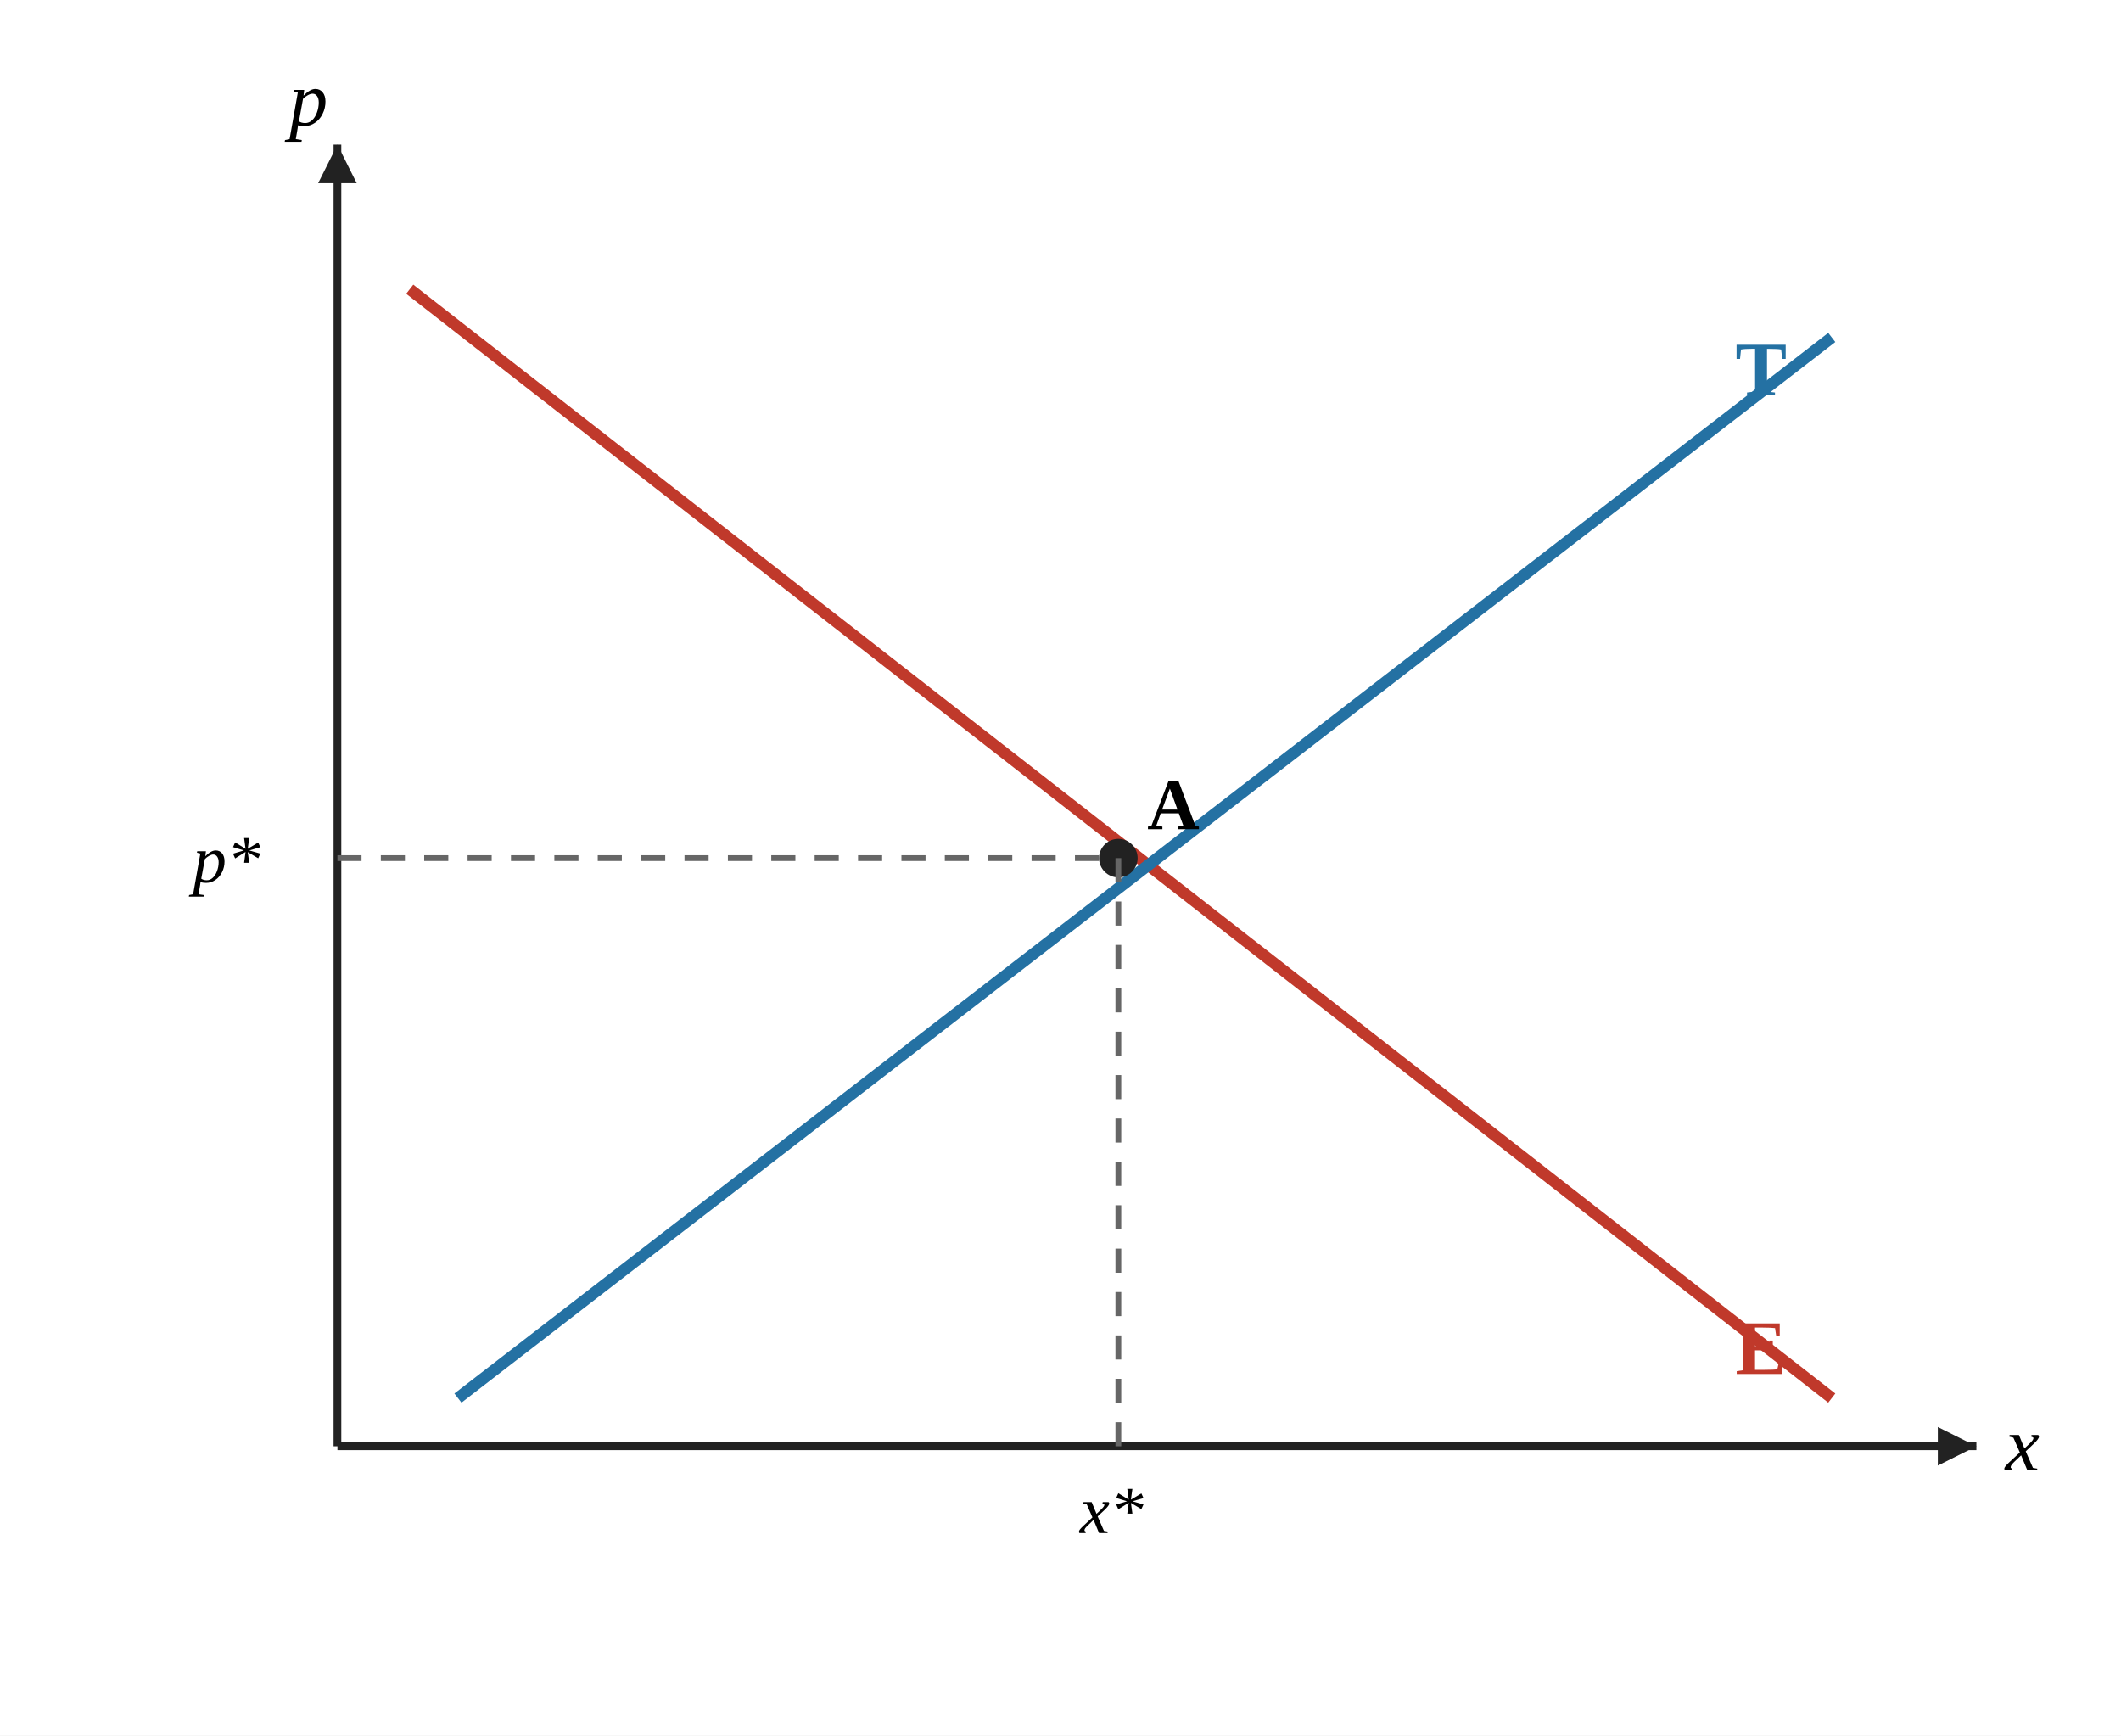
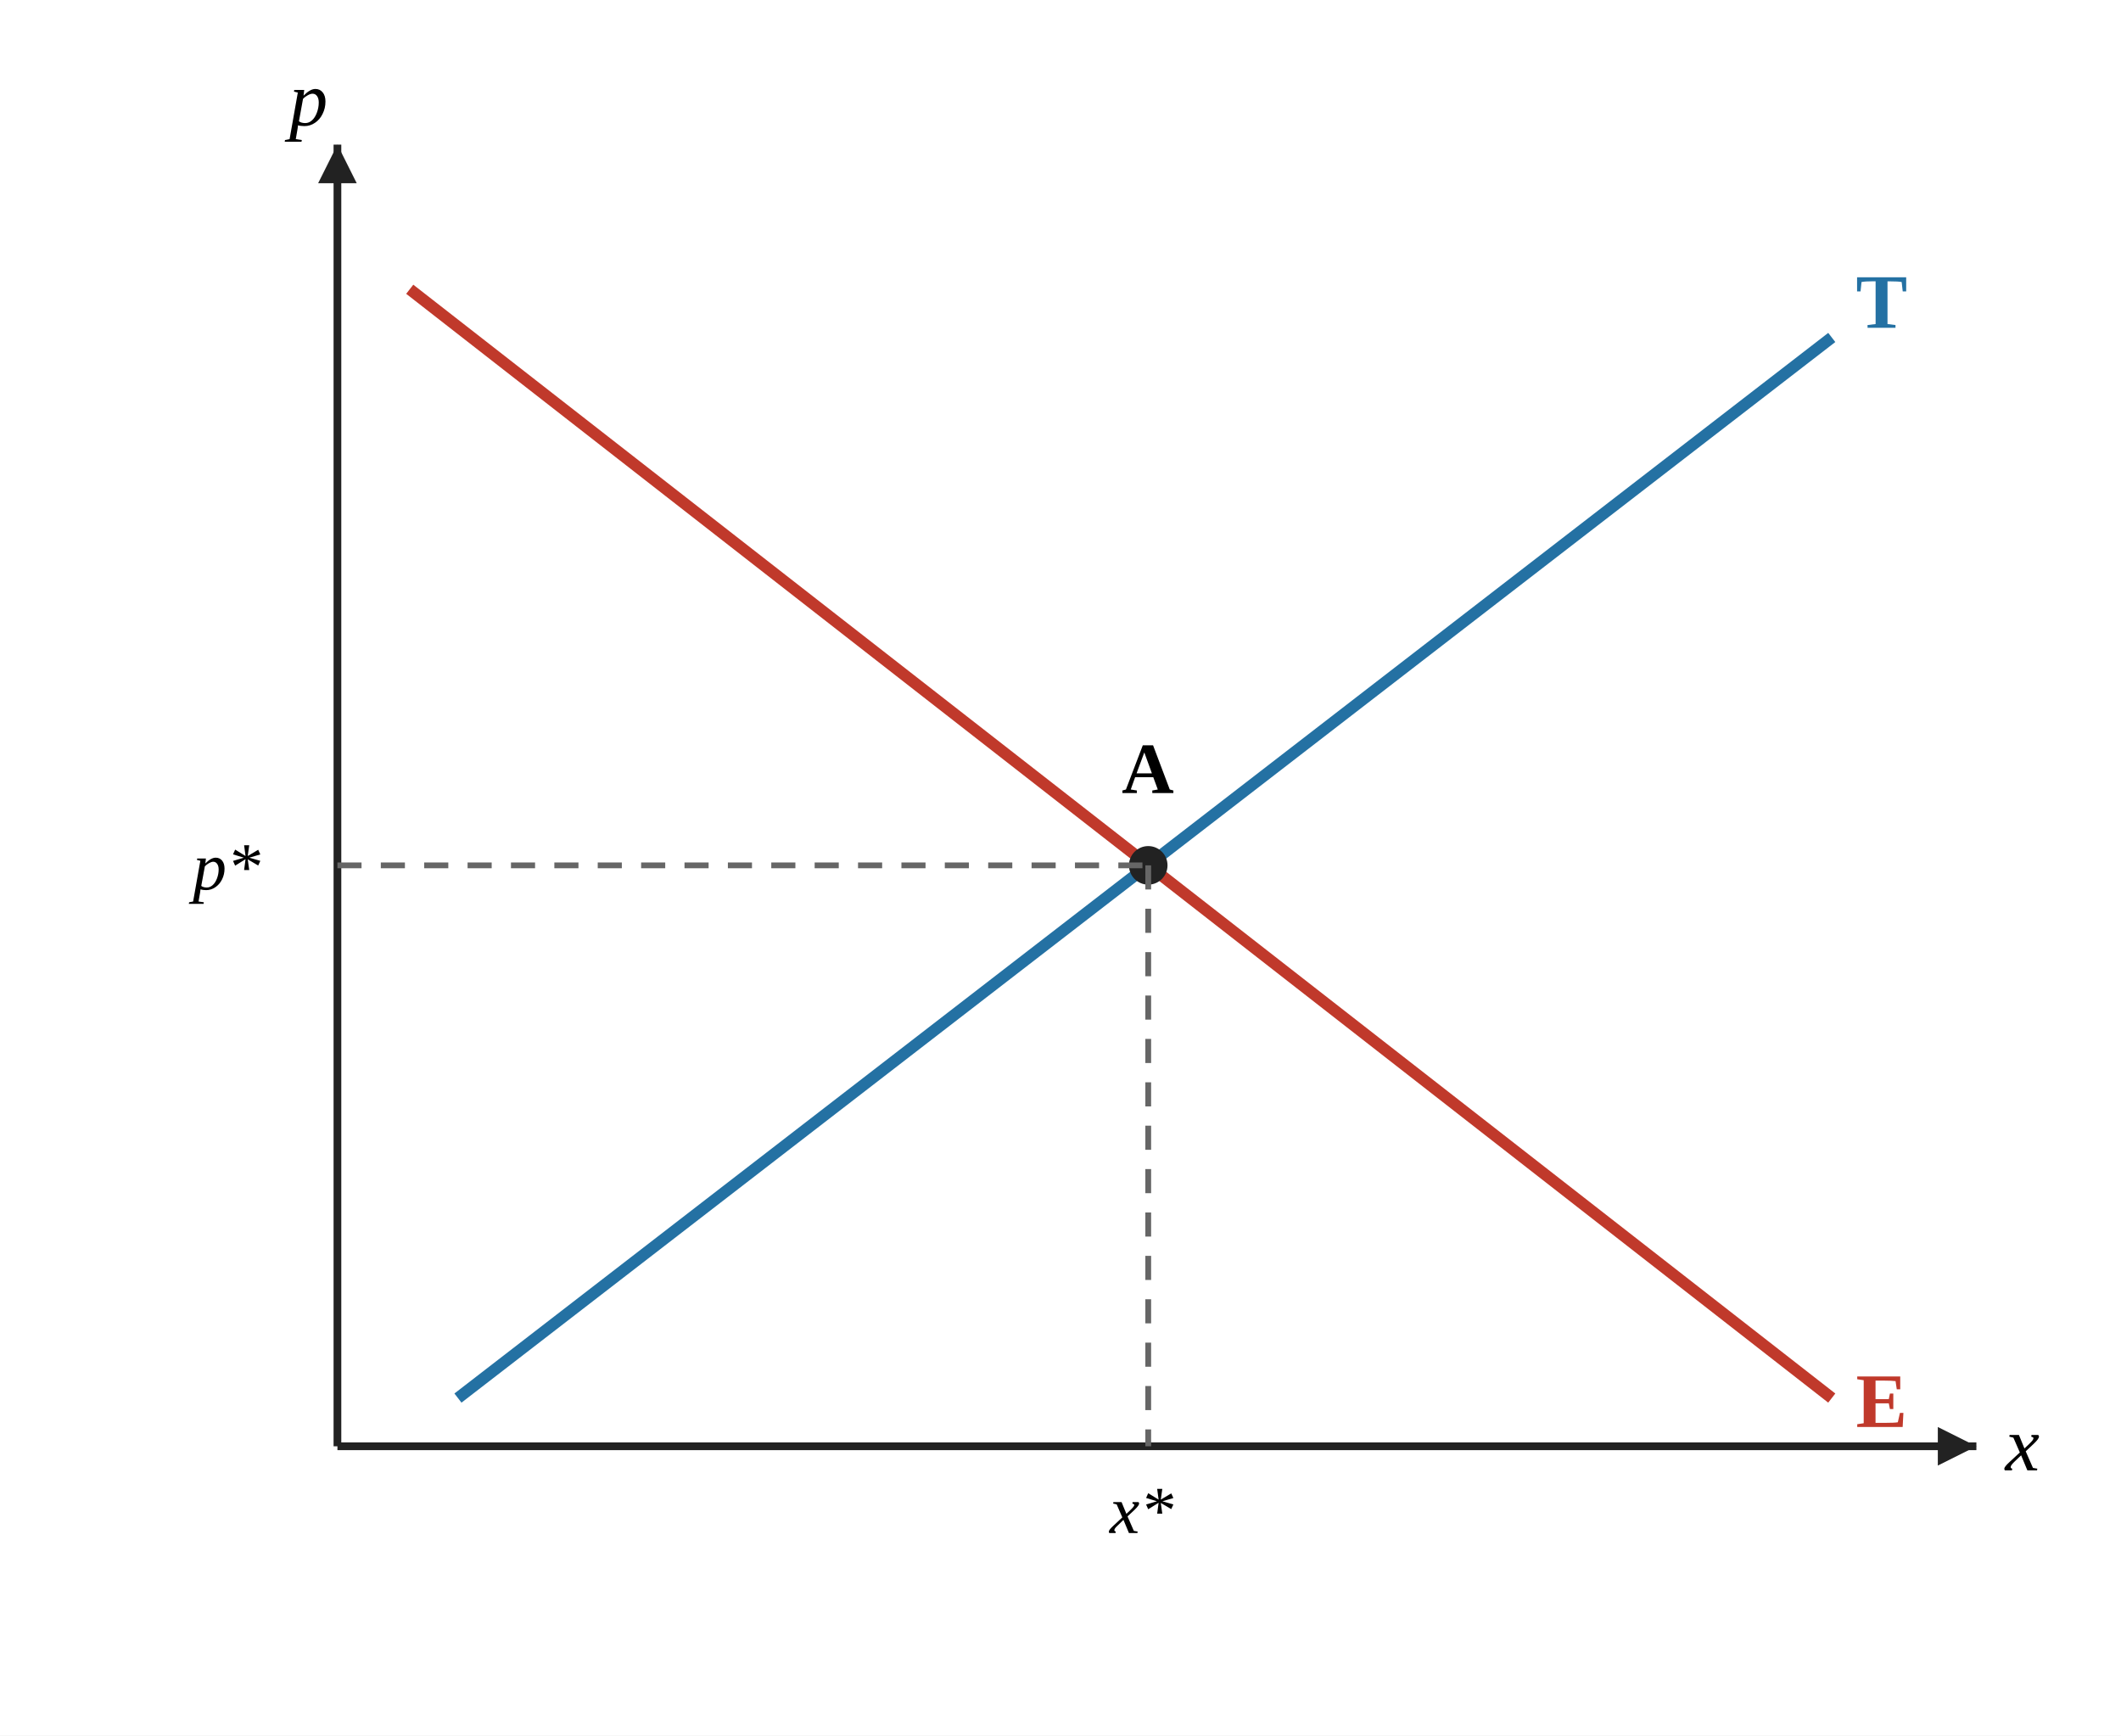
- <svg xmlns="http://www.w3.org/2000/svg" viewBox="0 0 440 360" font-family="Georgia, 'Times New Roman', serif" role="img" aria-label="Markedslikevekt: fallende E-kurve og stigende T-kurve krysser i punktet A, med likevektspris p-stjerne og likevektsmengde x-stjerne markert med stiplede hjelpelinjer.">
+ <svg xmlns="http://www.w3.org/2000/svg" viewBox="0 0 440 360" font-family="Georgia, 'Times New Roman', serif" role="img" aria-label="Markedslikevekt: fallende etterspørselskurve og stigende tilbudskurve krysser i punktet A, med likevektspris p-stjerne og likevektsmengde x-stjerne markert med stiplede hjelpelinjer.">
  <rect width="440" height="360" fill="#ffffff" />
  <line x1="70" y1="300" x2="410" y2="300" stroke="#222" stroke-width="1.6" />
  <line x1="70" y1="300" x2="70" y2="30" stroke="#222" stroke-width="1.6" />
  <polygon points="410,300 402,296 402,304" fill="#222" />
  <polygon points="70,30 66,38 74,38" fill="#222" />
  <text x="416" y="305" font-size="16" font-style="italic">x</text>
  <text x="60" y="26" font-size="16" font-style="italic">p</text>
-   <line x1="85" y1="60" x2="380" y2="290" stroke="#c0392b" stroke-width="2.4" />
-   <text x="360" y="285" font-size="16" fill="#c0392b" font-weight="bold">E</text>
-   <line x1="95" y1="290" x2="380" y2="70" stroke="#2471a3" stroke-width="2.4" />
-   <text x="360" y="82" font-size="16" fill="#2471a3" font-weight="bold">T</text>
-   <circle cx="232" cy="178" r="4" fill="#222" />
-   <text x="238" y="172" font-size="15" font-weight="bold">A</text>
-   <line x1="70" y1="178" x2="232" y2="178" stroke="#666" stroke-width="1.2" stroke-dasharray="5 4" />
-   <line x1="232" y1="178" x2="232" y2="300" stroke="#666" stroke-width="1.2" stroke-dasharray="5 4" />
-   <text x="40" y="183" font-size="14" font-style="italic">p*</text>
-   <text x="224" y="318" font-size="14" font-style="italic">x*</text>
+   <line x1="85.0" y1="60.0" x2="380.0" y2="290.0" stroke="#c0392b" stroke-width="2.4" />
+   <line x1="95.0" y1="290.0" x2="380.0" y2="70.0" stroke="#2471a3" stroke-width="2.4" />
+   <text x="385.0" y="296.0" font-size="16" fill="#c0392b" font-weight="bold">E</text>
+   <text x="385.0" y="68.0" font-size="16" fill="#2471a3" font-weight="bold">T</text>
+   <circle cx="238.2" cy="179.5" r="4" fill="#222" />
+   <text x="232.7" y="164.5" font-size="15" fill="#000" font-weight="bold">A</text>
+   <line x1="70.0" y1="179.5" x2="238.2" y2="179.5" stroke="#666" stroke-width="1.2" stroke-dasharray="5 4" />
+   <line x1="238.2" y1="179.5" x2="238.2" y2="300.0" stroke="#666" stroke-width="1.2" stroke-dasharray="5 4" />
+   <text x="40.0" y="184.5" font-size="14" fill="#000" font-style="italic">p*</text>
+   <text x="230.2" y="318.0" font-size="14" fill="#000" font-style="italic">x*</text>
</svg>
